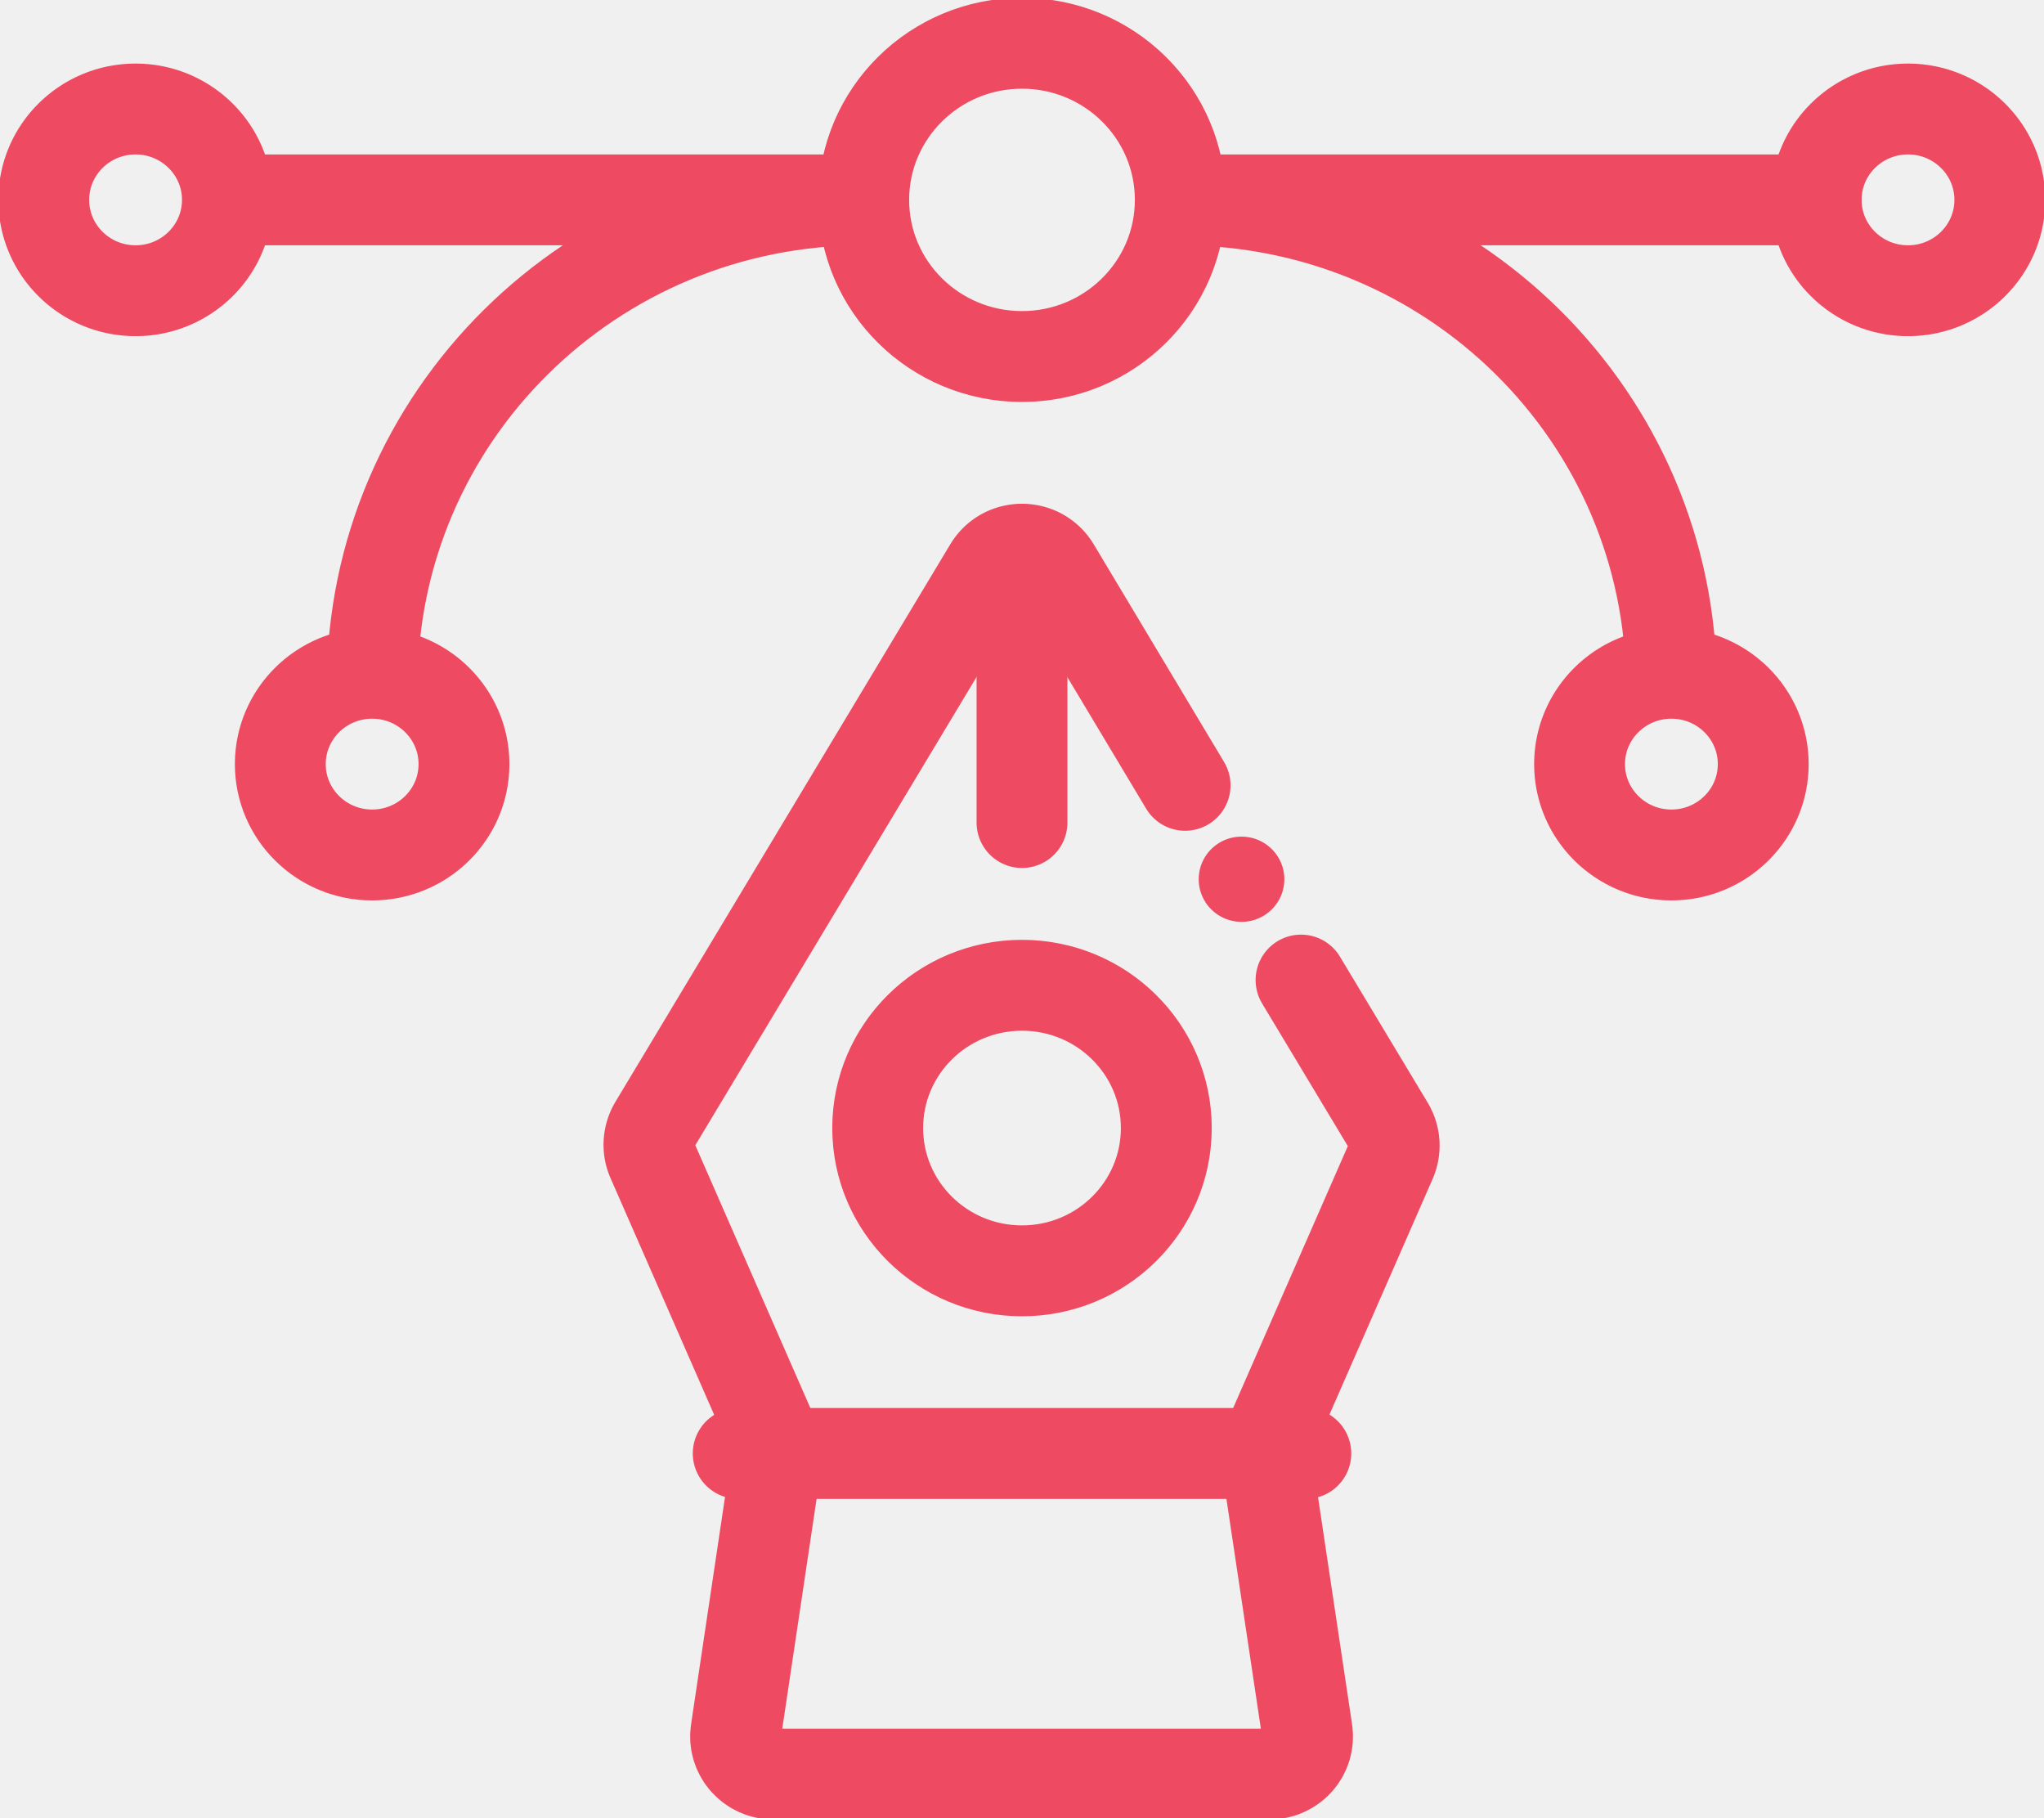
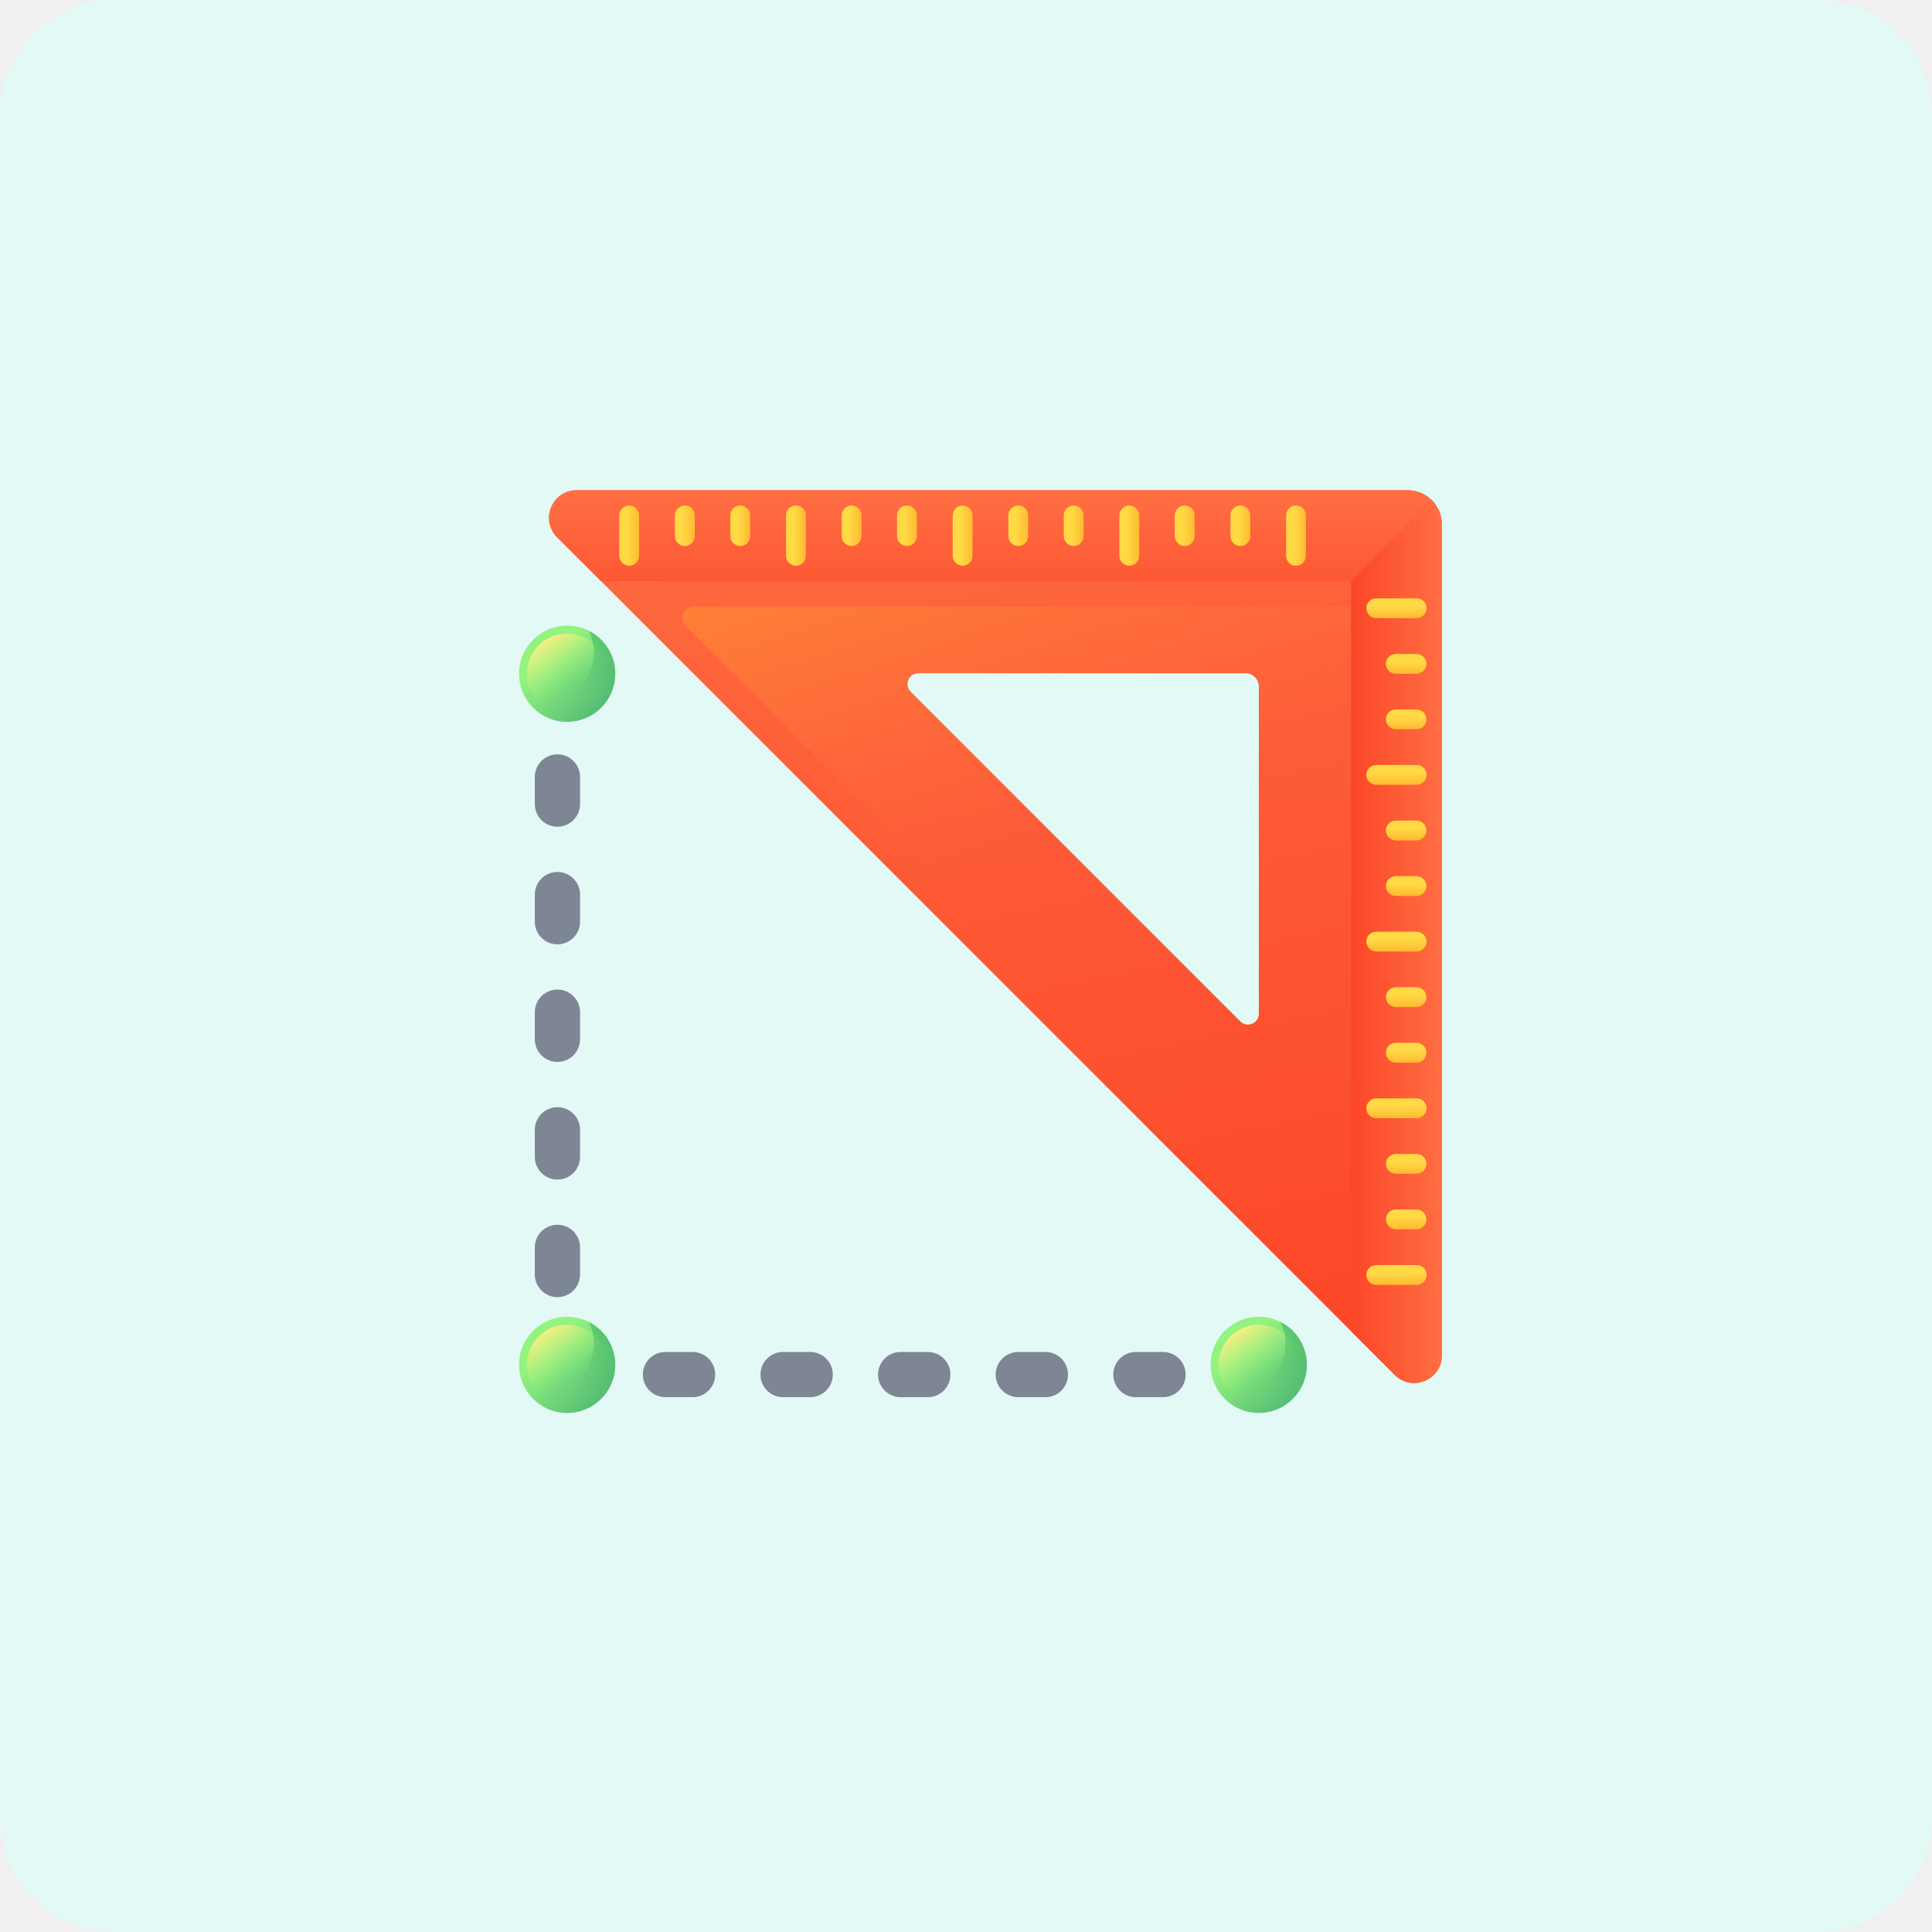
- <svg xmlns="http://www.w3.org/2000/svg" width="45" height="40" viewBox="0 0 45 40" fill="none" data-inject-url="https://edublink.html.devsblink.com/assets/images/animated-svg-icons/non-degree-programs.svg" class="svgInject">
-   <path d="M26.091 17.285L23.222 12.495C22.895 11.952 22.105 11.952 21.778 12.495L14.403 24.771C14.268 25 14.249 25.285 14.355 25.524L17.041 31.657C17.099 31.8 17.128 31.952 17.099 32.105L16.204 38.095C16.127 38.6 16.521 39.047 17.032 39.047H22.491H27.949C28.46 39.047 28.854 38.6 28.777 38.095L27.882 32.124C27.863 31.971 27.882 31.809 27.94 31.676L30.626 25.543C30.732 25.295 30.713 25.019 30.578 24.79L28.643 21.571" stroke="#ee4a62" stroke-width="2" stroke-miterlimit="10" stroke-linecap="round" style="stroke-dasharray: 68, 70; stroke-dashoffset: 0;" />
-   <path d="M16.252 31.99H28.749" stroke="#ee4a62" stroke-width="2" stroke-miterlimit="10" stroke-linecap="round" style="stroke-dasharray: 13, 15; stroke-dashoffset: 0;" />
-   <path d="M22.5 27.971C24.255 27.971 25.677 26.564 25.677 24.828C25.677 23.093 24.255 21.686 22.5 21.686C20.745 21.686 19.323 23.093 19.323 24.828C19.323 26.564 20.745 27.971 22.5 27.971Z" stroke="#ee4a62" stroke-width="2" stroke-miterlimit="10" style="stroke-dasharray: 20, 22; stroke-dashoffset: 0;" />
-   <path d="M22.5 12.095V18.104" stroke="#ee4a62" stroke-width="2" stroke-miterlimit="10" stroke-linecap="round" stroke-linejoin="round" style="stroke-dasharray: 7, 9; stroke-dashoffset: 0;" />
-   <path d="M22.5 7.847C24.425 7.847 25.985 6.304 25.985 4.4C25.985 2.496 24.425 0.952 22.5 0.952C20.575 0.952 19.015 2.496 19.015 4.4C19.015 6.304 20.575 7.847 22.5 7.847Z" stroke="#ee4a62" stroke-width="2" stroke-miterlimit="10" stroke-linecap="round" stroke-linejoin="round" style="stroke-dasharray: 22, 24; stroke-dashoffset: 0;" />
-   <path d="M5.016 4.399H19.015" stroke="#ee4a62" stroke-width="2" stroke-miterlimit="10" stroke-linecap="round" stroke-linejoin="round" style="stroke-dasharray: 14, 16; stroke-dashoffset: 0;" />
-   <path d="M2.985 6.399C4.101 6.399 5.007 5.504 5.007 4.399C5.007 3.295 4.101 2.399 2.985 2.399C1.868 2.399 0.963 3.295 0.963 4.399C0.963 5.504 1.868 6.399 2.985 6.399Z" stroke="#ee4a62" stroke-width="2" stroke-miterlimit="10" stroke-linecap="round" stroke-linejoin="round" style="stroke-dasharray: 13, 15; stroke-dashoffset: 0;" />
-   <path d="M8.193 18.818C9.31 18.818 10.215 17.923 10.215 16.818C10.215 15.714 9.31 14.818 8.193 14.818C7.077 14.818 6.171 15.714 6.171 16.818C6.171 17.923 7.077 18.818 8.193 18.818Z" stroke="#ee4a62" stroke-width="2" stroke-miterlimit="10" stroke-linecap="round" stroke-linejoin="round" style="stroke-dasharray: 13, 15; stroke-dashoffset: 0;" />
-   <path d="M8.193 15.095C8.193 9.18 13.027 4.399 19.005 4.399" stroke="#ee4a62" stroke-width="2" stroke-miterlimit="10" style="stroke-dasharray: 17, 19; stroke-dashoffset: 0;" />
-   <path d="M39.984 4.399H25.985" stroke="#ee4a62" stroke-width="2" stroke-miterlimit="10" stroke-linecap="round" stroke-linejoin="round" style="stroke-dasharray: 14, 16; stroke-dashoffset: 0;" />
-   <path d="M42.006 6.399C43.122 6.399 44.028 5.504 44.028 4.399C44.028 3.295 43.122 2.399 42.006 2.399C40.889 2.399 39.984 3.295 39.984 4.399C39.984 5.504 40.889 6.399 42.006 6.399Z" stroke="#ee4a62" stroke-width="2" stroke-miterlimit="10" stroke-linecap="round" stroke-linejoin="round" style="stroke-dasharray: 13, 15; stroke-dashoffset: 0;" />
-   <path d="M36.797 18.818C37.914 18.818 38.819 17.923 38.819 16.818C38.819 15.714 37.914 14.818 36.797 14.818C35.681 14.818 34.775 15.714 34.775 16.818C34.775 17.923 35.681 18.818 36.797 18.818Z" stroke="#ee4a62" stroke-width="2" stroke-miterlimit="10" stroke-linecap="round" stroke-linejoin="round" style="stroke-dasharray: 13, 15; stroke-dashoffset: 0;" />
-   <path d="M36.797 15.095C36.797 9.18 31.964 4.399 25.985 4.399" stroke="#ee4a62" stroke-width="2" stroke-miterlimit="10" style="stroke-dasharray: 17, 19; stroke-dashoffset: 0;" />
-   <path d="M27.333 19.79C27.578 19.79 27.776 19.594 27.776 19.352C27.776 19.11 27.578 18.914 27.333 18.914C27.088 18.914 26.89 19.11 26.89 19.352C26.89 19.594 27.088 19.79 27.333 19.79Z" stroke="#ee4a62" stroke-miterlimit="10" stroke-linecap="round" stroke-linejoin="round" style="stroke-dasharray: 3, 5; stroke-dashoffset: 0;" />
+ <svg xmlns="http://www.w3.org/2000/svg" width="67" height="67" viewBox="0 0 67 67" fill="none">
+   <rect width="67" height="67" rx="4" fill="#E3F9F6" />
+   <g clip-path="url(#clip0_170_7098)">
+     <path d="M48.818 17H19.998C19.145 17 18.718 18.031 19.321 18.633L48.368 47.68C48.971 48.283 50.001 47.856 50.001 47.004V18.183C50.001 17.53 49.472 17 48.818 17V17ZM43.655 35.154C43.655 35.489 43.249 35.657 43.012 35.42L31.581 23.989C31.344 23.752 31.512 23.346 31.847 23.346H43.189C43.446 23.346 43.655 23.555 43.655 23.812V35.154Z" fill="url(#paint0_linear_170_7098)" />
+     <path d="M48.821 21.027H24.067C23.709 21.027 23.529 21.461 23.783 21.714L49.737 47.669C49.9 47.503 50.004 47.275 50.004 47.004V22.21C50.004 21.557 49.474 21.027 48.821 21.027ZM43.658 35.155C43.658 35.49 43.252 35.658 43.015 35.421L31.584 23.99C31.346 23.753 31.515 23.347 31.85 23.347H43.192C43.449 23.347 43.658 23.556 43.658 23.813V35.155Z" fill="url(#paint1_linear_170_7098)" />
+     <path d="M49.655 17.346C49.441 17.132 49.145 17 48.819 17H19.998C19.145 17 18.718 18.03 19.321 18.633L20.84 20.151H46.85L49.655 17.346Z" fill="url(#paint2_linear_170_7098)" />
+     <path d="M46.852 46.161L48.37 47.68C48.973 48.282 50.003 47.855 50.003 47.002V18.182C50.003 17.855 49.871 17.56 49.657 17.346L46.852 20.151V46.161Z" fill="url(#paint3_linear_170_7098)" />
+     <path d="M22.164 17.875V19.276C22.164 19.466 22.01 19.619 21.82 19.619C21.631 19.619 21.477 19.465 21.477 19.276V17.875C21.477 17.685 21.631 17.531 21.82 17.531C22.01 17.531 22.164 17.685 22.164 17.875Z" fill="url(#paint4_linear_170_7098)" />
+     <path d="M24.094 17.875V18.591C24.094 18.781 23.94 18.935 23.75 18.935C23.56 18.935 23.406 18.781 23.406 18.591V17.875C23.406 17.685 23.56 17.531 23.75 17.531C23.94 17.531 24.094 17.685 24.094 17.875Z" fill="url(#paint5_linear_170_7098)" />
+     <path d="M26.016 17.875V18.591C26.016 18.781 25.862 18.935 25.672 18.935C25.482 18.935 25.328 18.781 25.328 18.591V17.875C25.328 17.685 25.482 17.531 25.672 17.531C25.862 17.531 26.016 17.685 26.016 17.875Z" fill="url(#paint6_linear_170_7098)" />
+     <path d="M27.946 17.875V19.276C27.946 19.466 27.792 19.619 27.602 19.619C27.412 19.619 27.258 19.465 27.258 19.276V17.875C27.258 17.685 27.412 17.531 27.602 17.531C27.792 17.531 27.946 17.685 27.946 17.875Z" fill="url(#paint7_linear_170_7098)" />
+     <path d="M29.875 17.875V18.591C29.875 18.781 29.721 18.935 29.531 18.935C29.341 18.935 29.188 18.781 29.188 18.591V17.875C29.188 17.685 29.341 17.531 29.531 17.531C29.721 17.531 29.875 17.685 29.875 17.875Z" fill="url(#paint8_linear_170_7098)" />
+     <path d="M31.797 17.875V18.591C31.797 18.781 31.643 18.935 31.453 18.935C31.263 18.935 31.109 18.781 31.109 18.591V17.875C31.109 17.685 31.263 17.531 31.453 17.531C31.643 17.531 31.797 17.685 31.797 17.875Z" fill="url(#paint9_linear_170_7098)" />
+     <path d="M33.727 17.875V19.276C33.727 19.466 33.573 19.619 33.383 19.619C33.193 19.619 33.039 19.465 33.039 19.276V17.875C33.039 17.685 33.193 17.531 33.383 17.531C33.573 17.531 33.727 17.685 33.727 17.875Z" fill="url(#paint10_linear_170_7098)" />
+     <path d="M35.657 17.875V18.591C35.657 18.781 35.503 18.935 35.313 18.935C35.123 18.935 34.969 18.781 34.969 18.591V17.875C34.969 17.685 35.123 17.531 35.313 17.531C35.503 17.531 35.657 17.685 35.657 17.875Z" fill="url(#paint11_linear_170_7098)" />
+     <path d="M37.578 17.875V18.591C37.578 18.781 37.424 18.935 37.234 18.935C37.045 18.935 36.891 18.781 36.891 18.591V17.875C36.891 17.685 37.045 17.531 37.234 17.531C37.424 17.531 37.578 17.685 37.578 17.875Z" fill="url(#paint12_linear_170_7098)" />
+     <path d="M39.508 17.875V19.276C39.508 19.466 39.354 19.619 39.164 19.619C38.974 19.619 38.82 19.465 38.82 19.276V17.875C38.82 17.685 38.974 17.531 39.164 17.531C39.354 17.531 39.508 17.685 39.508 17.875Z" fill="url(#paint13_linear_170_7098)" />
+     <path d="M41.43 17.875V18.591C41.43 18.781 41.276 18.935 41.086 18.935C40.896 18.935 40.742 18.781 40.742 18.591V17.875C40.742 17.685 40.896 17.531 41.086 17.531C41.276 17.531 41.43 17.685 41.43 17.875Z" fill="url(#paint14_linear_170_7098)" />
+     <path d="M43.36 17.875V18.591C43.36 18.781 43.206 18.935 43.016 18.935C42.826 18.935 42.672 18.781 42.672 18.591V17.875C42.672 17.685 42.826 17.531 43.016 17.531C43.206 17.531 43.36 17.685 43.36 17.875Z" fill="url(#paint15_linear_170_7098)" />
+     <path d="M45.289 17.875V19.276C45.289 19.466 45.135 19.619 44.946 19.619C44.755 19.619 44.602 19.465 44.602 19.276V17.875C44.602 17.685 44.755 17.531 44.946 17.531C45.135 17.531 45.289 17.685 45.289 17.875Z" fill="url(#paint16_linear_170_7098)" />
+     <path d="M49.127 21.438H47.727C47.537 21.438 47.383 21.284 47.383 21.094C47.383 20.904 47.537 20.75 47.727 20.75H49.127C49.317 20.75 49.471 20.904 49.471 21.094C49.471 21.284 49.317 21.438 49.127 21.438Z" fill="url(#paint17_linear_170_7098)" />
+     <path d="M49.122 23.366H48.406C48.216 23.366 48.062 23.212 48.062 23.022C48.062 22.832 48.217 22.678 48.406 22.678H49.122C49.312 22.678 49.466 22.832 49.466 23.022C49.466 23.212 49.312 23.366 49.122 23.366Z" fill="url(#paint18_linear_170_7098)" />
+     <path d="M49.122 25.291H48.406C48.216 25.291 48.062 25.137 48.062 24.947C48.062 24.757 48.217 24.604 48.406 24.604H49.122C49.312 24.604 49.466 24.758 49.466 24.947C49.466 25.137 49.312 25.291 49.122 25.291Z" fill="url(#paint19_linear_170_7098)" />
+     <path d="M49.127 27.217H47.727C47.537 27.217 47.383 27.063 47.383 26.873C47.383 26.683 47.537 26.529 47.727 26.529H49.127C49.317 26.529 49.471 26.683 49.471 26.873C49.471 27.063 49.317 27.217 49.127 27.217Z" fill="url(#paint20_linear_170_7098)" />
+     <path d="M49.122 29.145H48.406C48.216 29.145 48.062 28.991 48.062 28.801C48.062 28.611 48.217 28.457 48.406 28.457H49.122C49.312 28.457 49.466 28.611 49.466 28.801C49.466 28.991 49.312 29.145 49.122 29.145Z" fill="url(#paint21_linear_170_7098)" />
+     <path d="M49.122 31.071H48.406C48.216 31.071 48.062 30.917 48.062 30.727C48.062 30.537 48.217 30.383 48.406 30.383H49.122C49.312 30.383 49.466 30.537 49.466 30.727C49.466 30.917 49.312 31.071 49.122 31.071Z" fill="url(#paint22_linear_170_7098)" />
+     <path d="M49.127 32.998H47.727C47.537 32.998 47.383 32.844 47.383 32.654C47.383 32.465 47.537 32.31 47.727 32.31H49.127C49.317 32.31 49.471 32.465 49.471 32.654C49.471 32.844 49.317 32.998 49.127 32.998Z" fill="url(#paint23_linear_170_7098)" />
+     <path d="M49.122 34.924H48.406C48.216 34.924 48.062 34.77 48.062 34.58C48.062 34.39 48.217 34.236 48.406 34.236H49.122C49.312 34.236 49.466 34.39 49.466 34.58C49.466 34.77 49.312 34.924 49.122 34.924Z" fill="url(#paint24_linear_170_7098)" />
+     <path d="M49.122 36.852H48.406C48.216 36.852 48.062 36.698 48.062 36.508C48.062 36.318 48.217 36.164 48.406 36.164H49.122C49.312 36.164 49.466 36.318 49.466 36.508C49.466 36.698 49.312 36.852 49.122 36.852Z" fill="url(#paint25_linear_170_7098)" />
+     <path d="M49.127 38.778H47.727C47.537 38.778 47.383 38.624 47.383 38.434C47.383 38.244 47.537 38.09 47.727 38.09H49.127C49.317 38.09 49.471 38.244 49.471 38.434C49.471 38.624 49.317 38.778 49.127 38.778Z" fill="url(#paint26_linear_170_7098)" />
+     <path d="M49.122 40.705H48.406C48.216 40.705 48.062 40.551 48.062 40.361C48.062 40.172 48.217 40.018 48.406 40.018H49.122C49.312 40.018 49.466 40.172 49.466 40.361C49.466 40.551 49.312 40.705 49.122 40.705Z" fill="url(#paint27_linear_170_7098)" />
+     <path d="M49.122 42.631H48.406C48.216 42.631 48.062 42.477 48.062 42.287C48.062 42.097 48.217 41.943 48.406 41.943H49.122C49.312 41.943 49.466 42.097 49.466 42.287C49.466 42.477 49.312 42.631 49.122 42.631Z" fill="url(#paint28_linear_170_7098)" />
+     <path d="M49.127 44.559H47.727C47.537 44.559 47.383 44.405 47.383 44.215C47.383 44.025 47.537 43.871 47.727 43.871H49.127C49.317 43.871 49.471 44.025 49.471 44.215C49.471 44.405 49.317 44.559 49.127 44.559Z" fill="url(#paint29_linear_170_7098)" />
+     <path d="M44.411 48.453H43.469C43.036 48.453 42.685 48.102 42.685 47.669C42.685 47.236 43.036 46.885 43.469 46.885H44.411C44.844 46.885 45.195 47.236 45.195 47.669C45.195 48.102 44.844 48.453 44.411 48.453ZM40.332 48.453H39.391C38.958 48.453 38.607 48.102 38.607 47.669C38.607 47.236 38.958 46.885 39.391 46.885H40.332C40.765 46.885 41.117 47.236 41.117 47.669C41.117 48.102 40.766 48.453 40.332 48.453ZM36.254 48.453H35.313C34.88 48.453 34.528 48.102 34.528 47.669C34.528 47.236 34.88 46.885 35.313 46.885H36.254C36.687 46.885 37.038 47.236 37.038 47.669C37.038 48.102 36.687 48.453 36.254 48.453ZM32.175 48.453H31.234C30.801 48.453 30.45 48.102 30.45 47.669C30.45 47.236 30.801 46.885 31.234 46.885H32.175C32.609 46.885 32.96 47.236 32.96 47.669C32.96 48.102 32.609 48.453 32.175 48.453ZM28.097 48.453H27.156C26.723 48.453 26.372 48.102 26.372 47.669C26.372 47.236 26.723 46.885 27.156 46.885H28.097C28.53 46.885 28.881 47.236 28.881 47.669C28.881 48.102 28.53 48.453 28.097 48.453ZM24.019 48.453H23.077C22.644 48.453 22.293 48.102 22.293 47.669C22.293 47.236 22.644 46.885 23.077 46.885H24.019C24.452 46.885 24.803 47.236 24.803 47.669C24.803 48.102 24.452 48.453 24.019 48.453ZM19.94 48.453H19.331C18.898 48.453 18.547 48.102 18.547 47.669V47.337C18.547 46.904 18.898 46.553 19.331 46.553C19.596 46.553 19.831 46.684 19.973 46.886C20.391 46.903 20.724 47.247 20.724 47.669C20.724 48.102 20.373 48.453 19.94 48.453ZM19.331 44.984C18.898 44.984 18.547 44.633 18.547 44.2V43.258C18.547 42.825 18.898 42.474 19.331 42.474C19.764 42.474 20.116 42.825 20.116 43.258V44.2C20.116 44.633 19.764 44.984 19.331 44.984ZM19.331 40.906C18.898 40.906 18.547 40.554 18.547 40.121V39.18C18.547 38.747 18.898 38.396 19.331 38.396C19.764 38.396 20.116 38.747 20.116 39.18V40.121C20.116 40.554 19.764 40.906 19.331 40.906ZM19.331 36.827C18.898 36.827 18.547 36.476 18.547 36.043V35.102C18.547 34.669 18.898 34.317 19.331 34.317C19.764 34.317 20.116 34.669 20.116 35.102V36.043C20.116 36.476 19.764 36.827 19.331 36.827ZM19.331 32.749C18.898 32.749 18.547 32.398 18.547 31.964V31.023C18.547 30.59 18.898 30.239 19.331 30.239C19.764 30.239 20.116 30.59 20.116 31.023V31.964C20.116 32.398 19.764 32.749 19.331 32.749ZM19.331 28.67C18.898 28.67 18.547 28.319 18.547 27.886V26.945C18.547 26.512 18.898 26.16 19.331 26.16C19.764 26.16 20.116 26.512 20.116 26.945V27.886C20.116 28.319 19.764 28.67 19.331 28.67ZM19.331 24.592C18.898 24.592 18.547 24.241 18.547 23.808V22.866C18.547 22.433 18.898 22.082 19.331 22.082C19.764 22.082 20.116 22.433 20.116 22.866V23.808C20.116 24.241 19.764 24.592 19.331 24.592Z" fill="#7E8595" />
+     <path d="M19.668 49.001C20.59 49.001 21.336 48.254 21.336 47.332C21.336 46.411 20.59 45.664 19.668 45.664C18.747 45.664 18 46.411 18 47.332C18 48.254 18.747 49.001 19.668 49.001Z" fill="url(#paint30_linear_170_7098)" />
+     <path d="M19.666 48.724C20.435 48.724 21.058 48.101 21.058 47.332C21.058 46.563 20.435 45.94 19.666 45.94C18.897 45.94 18.273 46.563 18.273 47.332C18.273 48.101 18.897 48.724 19.666 48.724Z" fill="url(#paint31_linear_170_7098)" />
+     <path d="M20.418 45.84C20.531 46.064 20.594 46.318 20.594 46.586C20.594 47.507 19.847 48.254 18.926 48.254C18.658 48.254 18.404 48.191 18.18 48.078C18.453 48.625 19.019 49 19.672 49C20.593 49 21.34 48.254 21.34 47.332C21.34 46.679 20.965 46.114 20.418 45.84Z" fill="url(#paint32_linear_170_7098)" />
+     <path d="M19.668 25.034C20.59 25.034 21.336 24.287 21.336 23.366C21.336 22.444 20.59 21.697 19.668 21.697C18.747 21.697 18 22.444 18 23.366C18 24.287 18.747 25.034 19.668 25.034Z" fill="url(#paint33_linear_170_7098)" />
+     <path d="M19.666 24.757C20.435 24.757 21.058 24.134 21.058 23.365C21.058 22.596 20.435 21.973 19.666 21.973C18.897 21.973 18.273 22.596 18.273 23.365C18.273 24.134 18.897 24.757 19.666 24.757Z" fill="url(#paint34_linear_170_7098)" />
+     <path d="M20.418 21.873C20.531 22.098 20.594 22.351 20.594 22.619C20.594 23.541 19.847 24.288 18.926 24.288C18.658 24.288 18.404 24.224 18.18 24.111C18.454 24.658 19.019 25.034 19.672 25.034C20.593 25.034 21.34 24.287 21.34 23.365C21.34 22.712 20.965 22.147 20.418 21.873Z" fill="url(#paint35_linear_170_7098)" />
+     <path d="M43.653 49.001C44.574 49.001 45.321 48.254 45.321 47.332C45.321 46.411 44.574 45.664 43.653 45.664C42.731 45.664 41.984 46.411 41.984 47.332C41.984 48.254 42.731 49.001 43.653 49.001Z" fill="url(#paint36_linear_170_7098)" />
+     <path d="M43.65 48.724C44.419 48.724 45.042 48.101 45.042 47.332C45.042 46.563 44.419 45.94 43.65 45.94C42.881 45.94 42.258 46.563 42.258 47.332C42.258 48.101 42.881 48.724 43.65 48.724Z" fill="url(#paint37_linear_170_7098)" />
+     <path d="M44.403 45.84C44.515 46.064 44.578 46.318 44.578 46.586C44.578 47.507 43.832 48.254 42.91 48.254C42.642 48.254 42.389 48.191 42.164 48.078C42.438 48.625 43.003 49 43.656 49C44.578 49 45.325 48.253 45.325 47.332C45.325 46.679 44.949 46.114 44.403 45.84Z" fill="url(#paint38_linear_170_7098)" />
+   </g>
+   <defs>
+     <linearGradient id="paint0_linear_170_7098" x1="32.856" y1="10.13" x2="46.399" y2="74.667" gradientUnits="userSpaceOnUse">
+       <stop stop-color="#FF7044" />
+       <stop offset="1" stop-color="#F92814" />
+     </linearGradient>
+     <linearGradient id="paint1_linear_170_7098" x1="38.974" y1="27.936" x2="32.817" y2="10.151" gradientUnits="userSpaceOnUse">
+       <stop stop-color="#FF7044" stop-opacity="0" />
+       <stop offset="1" stop-color="#FFA425" />
+     </linearGradient>
+     <linearGradient id="paint2_linear_170_7098" x1="34.347" y1="16.899" x2="34.347" y2="26.719" gradientUnits="userSpaceOnUse">
+       <stop stop-color="#FF7044" />
+       <stop offset="1" stop-color="#F92814" />
+     </linearGradient>
+     <linearGradient id="paint3_linear_170_7098" x1="50.127" y1="32.654" x2="44.518" y2="32.654" gradientUnits="userSpaceOnUse">
+       <stop stop-color="#FF7044" />
+       <stop offset="1" stop-color="#F92814" />
+     </linearGradient>
+     <linearGradient id="paint4_linear_170_7098" x1="21.74" y1="18.575" x2="22.448" y2="18.575" gradientUnits="userSpaceOnUse">
+       <stop stop-color="#FFDA45" />
+       <stop offset="1" stop-color="#FFA425" />
+     </linearGradient>
+     <linearGradient id="paint5_linear_170_7098" x1="23.67" y1="18.233" x2="24.378" y2="18.233" gradientUnits="userSpaceOnUse">
+       <stop stop-color="#FFDA45" />
+       <stop offset="1" stop-color="#FFA425" />
+     </linearGradient>
+     <linearGradient id="paint6_linear_170_7098" x1="25.592" y1="18.233" x2="26.3" y2="18.233" gradientUnits="userSpaceOnUse">
+       <stop stop-color="#FFDA45" />
+       <stop offset="1" stop-color="#FFA425" />
+     </linearGradient>
+     <linearGradient id="paint7_linear_170_7098" x1="27.522" y1="18.575" x2="28.229" y2="18.575" gradientUnits="userSpaceOnUse">
+       <stop stop-color="#FFDA45" />
+       <stop offset="1" stop-color="#FFA425" />
+     </linearGradient>
+     <linearGradient id="paint8_linear_170_7098" x1="29.451" y1="18.233" x2="30.159" y2="18.233" gradientUnits="userSpaceOnUse">
+       <stop stop-color="#FFDA45" />
+       <stop offset="1" stop-color="#FFA425" />
+     </linearGradient>
+     <linearGradient id="paint9_linear_170_7098" x1="31.373" y1="18.233" x2="32.081" y2="18.233" gradientUnits="userSpaceOnUse">
+       <stop stop-color="#FFDA45" />
+       <stop offset="1" stop-color="#FFA425" />
+     </linearGradient>
+     <linearGradient id="paint10_linear_170_7098" x1="33.303" y1="18.575" x2="34.01" y2="18.575" gradientUnits="userSpaceOnUse">
+       <stop stop-color="#FFDA45" />
+       <stop offset="1" stop-color="#FFA425" />
+     </linearGradient>
+     <linearGradient id="paint11_linear_170_7098" x1="35.233" y1="18.233" x2="35.94" y2="18.233" gradientUnits="userSpaceOnUse">
+       <stop stop-color="#FFDA45" />
+       <stop offset="1" stop-color="#FFA425" />
+     </linearGradient>
+     <linearGradient id="paint12_linear_170_7098" x1="37.154" y1="18.233" x2="37.862" y2="18.233" gradientUnits="userSpaceOnUse">
+       <stop stop-color="#FFDA45" />
+       <stop offset="1" stop-color="#FFA425" />
+     </linearGradient>
+     <linearGradient id="paint13_linear_170_7098" x1="39.084" y1="18.575" x2="39.792" y2="18.575" gradientUnits="userSpaceOnUse">
+       <stop stop-color="#FFDA45" />
+       <stop offset="1" stop-color="#FFA425" />
+     </linearGradient>
+     <linearGradient id="paint14_linear_170_7098" x1="41.006" y1="18.233" x2="41.714" y2="18.233" gradientUnits="userSpaceOnUse">
+       <stop stop-color="#FFDA45" />
+       <stop offset="1" stop-color="#FFA425" />
+     </linearGradient>
+     <linearGradient id="paint15_linear_170_7098" x1="42.936" y1="18.233" x2="43.643" y2="18.233" gradientUnits="userSpaceOnUse">
+       <stop stop-color="#FFDA45" />
+       <stop offset="1" stop-color="#FFA425" />
+     </linearGradient>
+     <linearGradient id="paint16_linear_170_7098" x1="44.865" y1="18.575" x2="45.573" y2="18.575" gradientUnits="userSpaceOnUse">
+       <stop stop-color="#FFDA45" />
+       <stop offset="1" stop-color="#FFA425" />
+     </linearGradient>
+     <linearGradient id="paint17_linear_170_7098" x1="48.427" y1="21.014" x2="48.427" y2="21.721" gradientUnits="userSpaceOnUse">
+       <stop stop-color="#FFDA45" />
+       <stop offset="1" stop-color="#FFA425" />
+     </linearGradient>
+     <linearGradient id="paint18_linear_170_7098" x1="48.764" y1="22.942" x2="48.764" y2="23.649" gradientUnits="userSpaceOnUse">
+       <stop stop-color="#FFDA45" />
+       <stop offset="1" stop-color="#FFA425" />
+     </linearGradient>
+     <linearGradient id="paint19_linear_170_7098" x1="48.764" y1="24.867" x2="48.764" y2="25.575" gradientUnits="userSpaceOnUse">
+       <stop stop-color="#FFDA45" />
+       <stop offset="1" stop-color="#FFA425" />
+     </linearGradient>
+     <linearGradient id="paint20_linear_170_7098" x1="48.427" y1="26.793" x2="48.427" y2="27.501" gradientUnits="userSpaceOnUse">
+       <stop stop-color="#FFDA45" />
+       <stop offset="1" stop-color="#FFA425" />
+     </linearGradient>
+     <linearGradient id="paint21_linear_170_7098" x1="48.764" y1="28.721" x2="48.764" y2="29.428" gradientUnits="userSpaceOnUse">
+       <stop stop-color="#FFDA45" />
+       <stop offset="1" stop-color="#FFA425" />
+     </linearGradient>
+     <linearGradient id="paint22_linear_170_7098" x1="48.764" y1="30.647" x2="48.764" y2="31.354" gradientUnits="userSpaceOnUse">
+       <stop stop-color="#FFDA45" />
+       <stop offset="1" stop-color="#FFA425" />
+     </linearGradient>
+     <linearGradient id="paint23_linear_170_7098" x1="48.427" y1="32.574" x2="48.427" y2="33.282" gradientUnits="userSpaceOnUse">
+       <stop stop-color="#FFDA45" />
+       <stop offset="1" stop-color="#FFA425" />
+     </linearGradient>
+     <linearGradient id="paint24_linear_170_7098" x1="48.764" y1="34.5" x2="48.764" y2="35.208" gradientUnits="userSpaceOnUse">
+       <stop stop-color="#FFDA45" />
+       <stop offset="1" stop-color="#FFA425" />
+     </linearGradient>
+     <linearGradient id="paint25_linear_170_7098" x1="48.764" y1="36.428" x2="48.764" y2="37.136" gradientUnits="userSpaceOnUse">
+       <stop stop-color="#FFDA45" />
+       <stop offset="1" stop-color="#FFA425" />
+     </linearGradient>
+     <linearGradient id="paint26_linear_170_7098" x1="48.427" y1="38.354" x2="48.427" y2="39.061" gradientUnits="userSpaceOnUse">
+       <stop stop-color="#FFDA45" />
+       <stop offset="1" stop-color="#FFA425" />
+     </linearGradient>
+     <linearGradient id="paint27_linear_170_7098" x1="48.764" y1="40.281" x2="48.764" y2="40.989" gradientUnits="userSpaceOnUse">
+       <stop stop-color="#FFDA45" />
+       <stop offset="1" stop-color="#FFA425" />
+     </linearGradient>
+     <linearGradient id="paint28_linear_170_7098" x1="48.764" y1="42.207" x2="48.764" y2="42.915" gradientUnits="userSpaceOnUse">
+       <stop stop-color="#FFDA45" />
+       <stop offset="1" stop-color="#FFA425" />
+     </linearGradient>
+     <linearGradient id="paint29_linear_170_7098" x1="48.427" y1="44.135" x2="48.427" y2="44.842" gradientUnits="userSpaceOnUse">
+       <stop stop-color="#FFDA45" />
+       <stop offset="1" stop-color="#FFA425" />
+     </linearGradient>
+     <linearGradient id="paint30_linear_170_7098" x1="19.044" y1="46.708" x2="21.205" y2="48.869" gradientUnits="userSpaceOnUse">
+       <stop stop-color="#92F37F" />
+       <stop offset="1" stop-color="#4AB272" />
+     </linearGradient>
+     <linearGradient id="paint31_linear_170_7098" x1="19.866" y1="47.615" x2="18.837" y2="46.156" gradientUnits="userSpaceOnUse">
+       <stop stop-color="#92F37F" stop-opacity="0" />
+       <stop offset="1" stop-color="#FFEE83" />
+     </linearGradient>
+     <linearGradient id="paint32_linear_170_7098" x1="19.73" y1="47.971" x2="22.023" y2="43.707" gradientUnits="userSpaceOnUse">
+       <stop stop-color="#4AB272" stop-opacity="0" />
+       <stop offset="1" stop-color="#009245" />
+     </linearGradient>
+     <linearGradient id="paint33_linear_170_7098" x1="19.044" y1="22.741" x2="21.205" y2="24.902" gradientUnits="userSpaceOnUse">
+       <stop stop-color="#92F37F" />
+       <stop offset="1" stop-color="#4AB272" />
+     </linearGradient>
+     <linearGradient id="paint34_linear_170_7098" x1="19.866" y1="23.649" x2="18.837" y2="22.189" gradientUnits="userSpaceOnUse">
+       <stop stop-color="#92F37F" stop-opacity="0" />
+       <stop offset="1" stop-color="#FFEE83" />
+     </linearGradient>
+     <linearGradient id="paint35_linear_170_7098" x1="19.73" y1="24.005" x2="22.023" y2="19.74" gradientUnits="userSpaceOnUse">
+       <stop stop-color="#4AB272" stop-opacity="0" />
+       <stop offset="1" stop-color="#009245" />
+     </linearGradient>
+     <linearGradient id="paint36_linear_170_7098" x1="43.028" y1="46.708" x2="45.189" y2="48.869" gradientUnits="userSpaceOnUse">
+       <stop stop-color="#92F37F" />
+       <stop offset="1" stop-color="#4AB272" />
+     </linearGradient>
+     <linearGradient id="paint37_linear_170_7098" x1="43.85" y1="47.615" x2="42.821" y2="46.156" gradientUnits="userSpaceOnUse">
+       <stop stop-color="#92F37F" stop-opacity="0" />
+       <stop offset="1" stop-color="#FFEE83" />
+     </linearGradient>
+     <linearGradient id="paint38_linear_170_7098" x1="43.714" y1="47.971" x2="46.007" y2="43.707" gradientUnits="userSpaceOnUse">
+       <stop stop-color="#4AB272" stop-opacity="0" />
+       <stop offset="1" stop-color="#009245" />
+     </linearGradient>
+     <clipPath id="clip0_170_7098">
+       <rect width="32" height="32" fill="white" transform="translate(18 17)" />
+     </clipPath>
+   </defs>
</svg>
